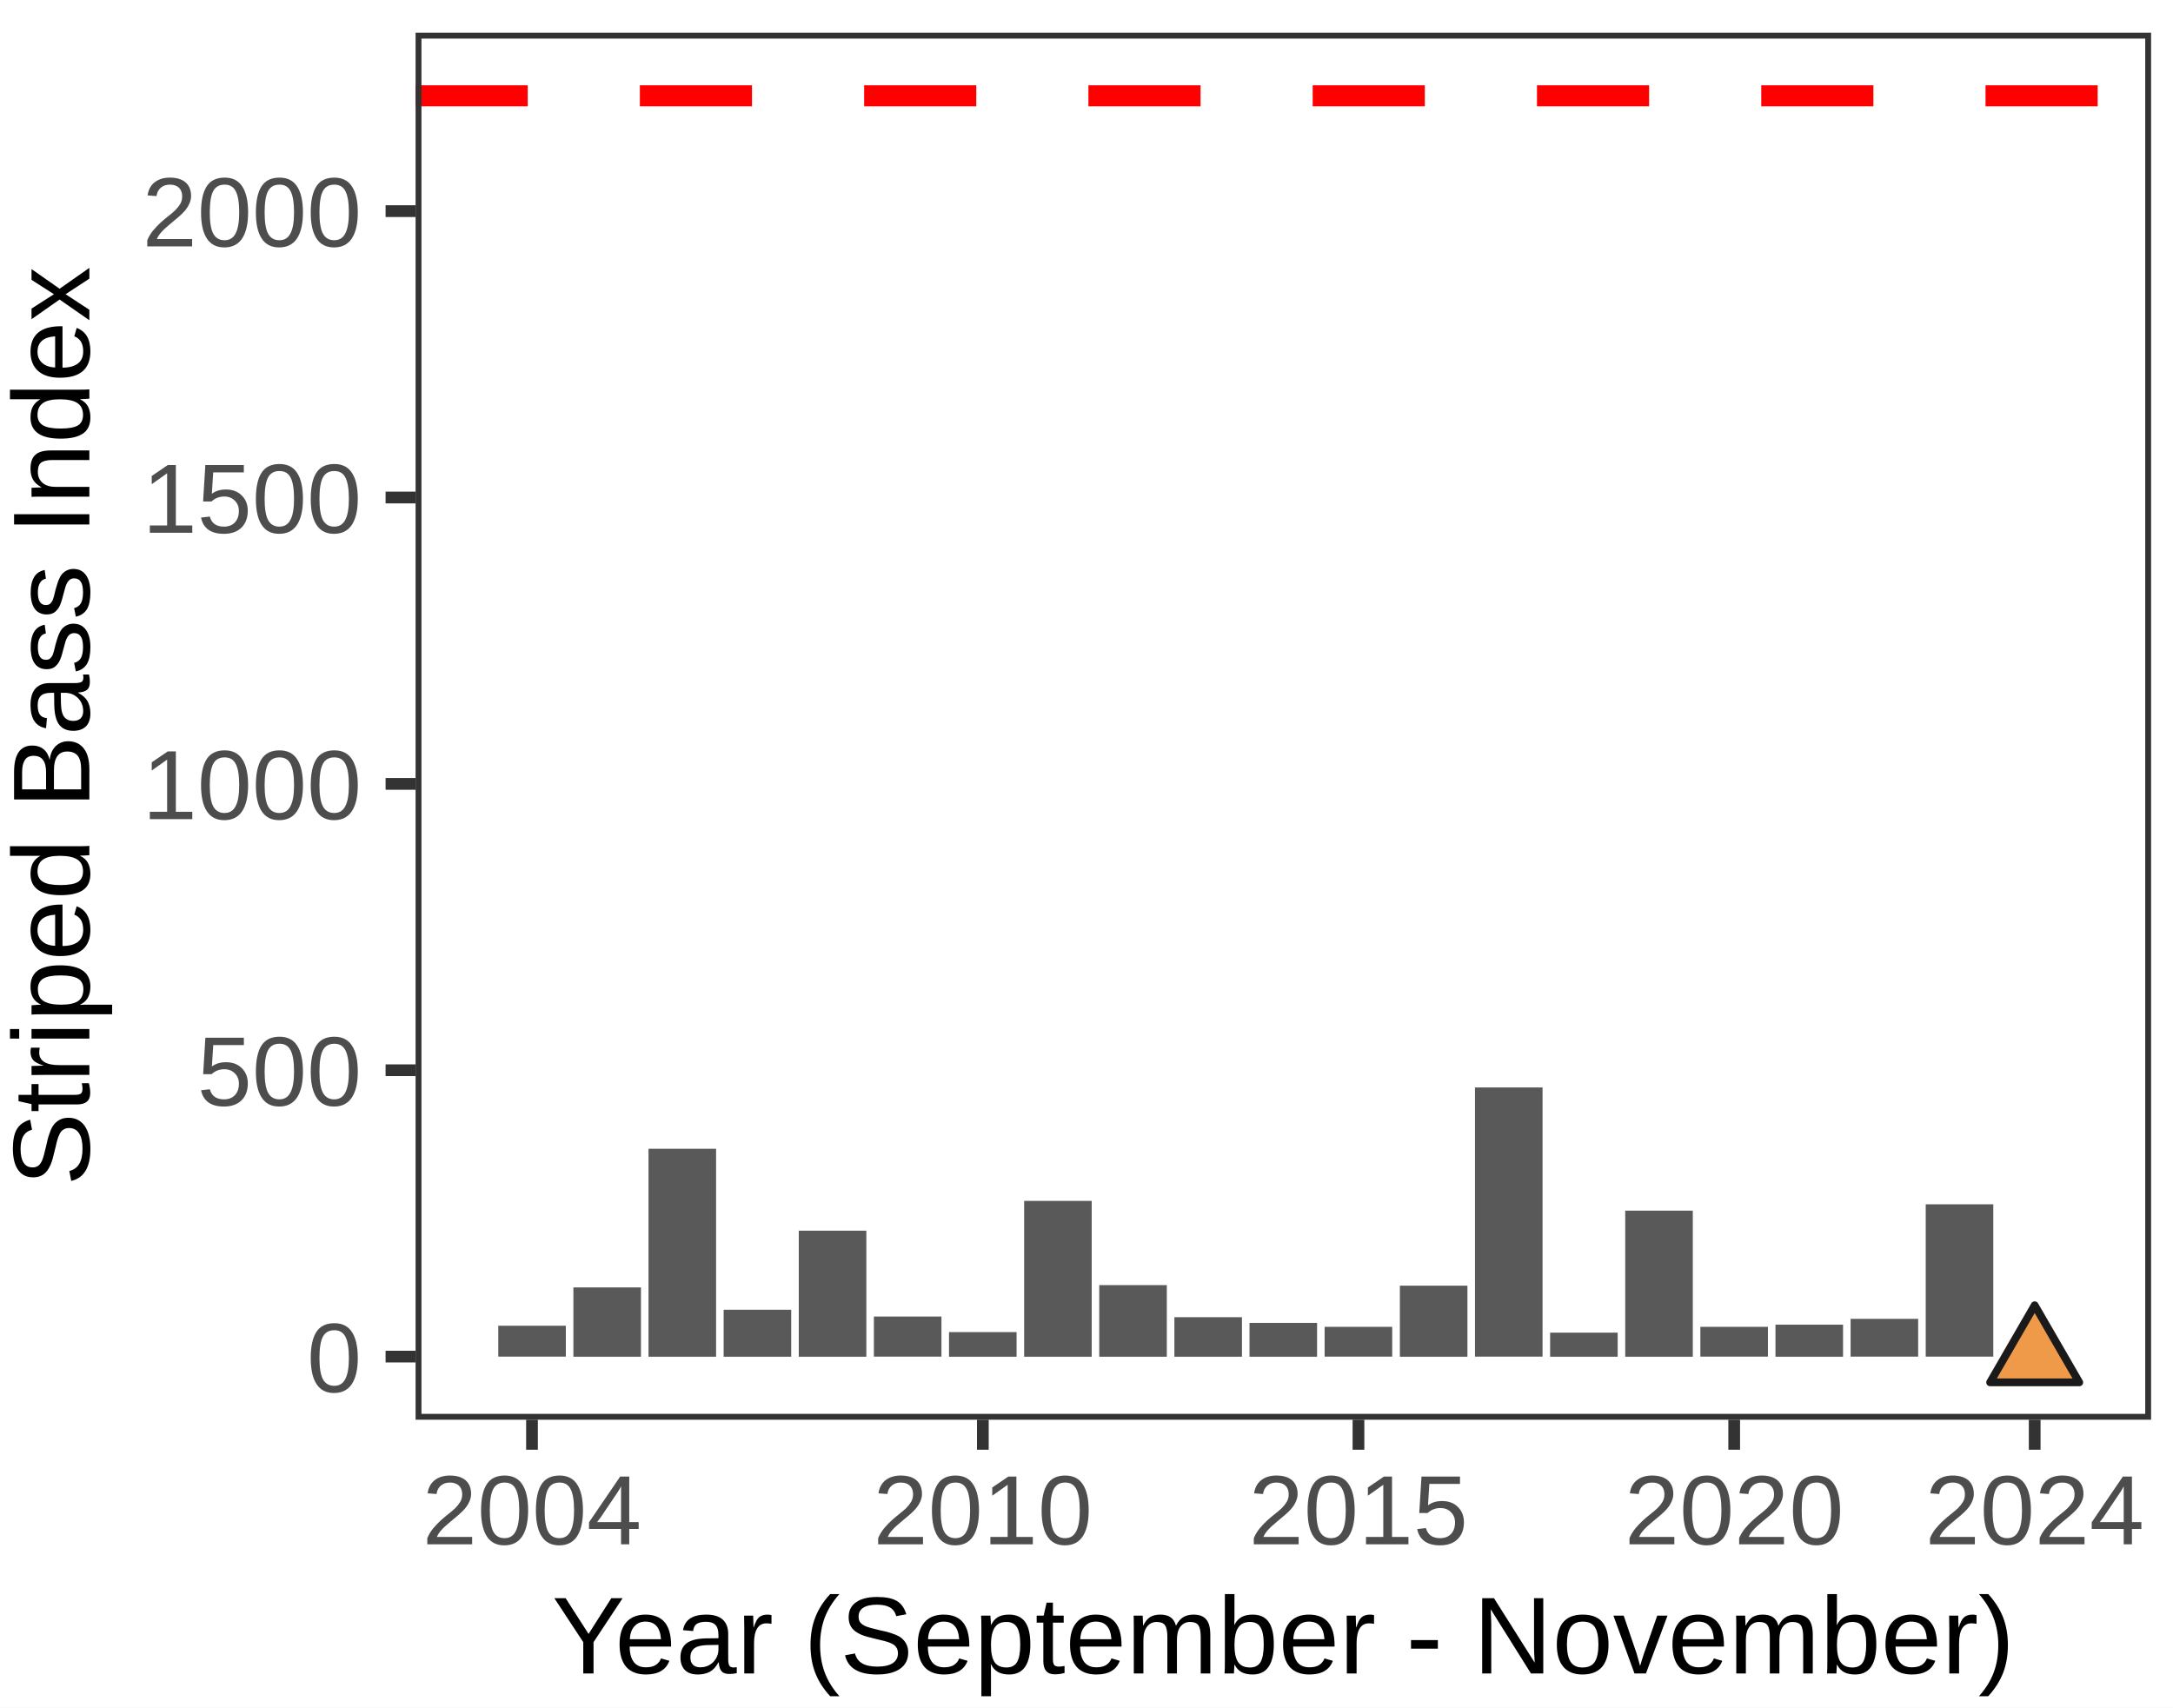
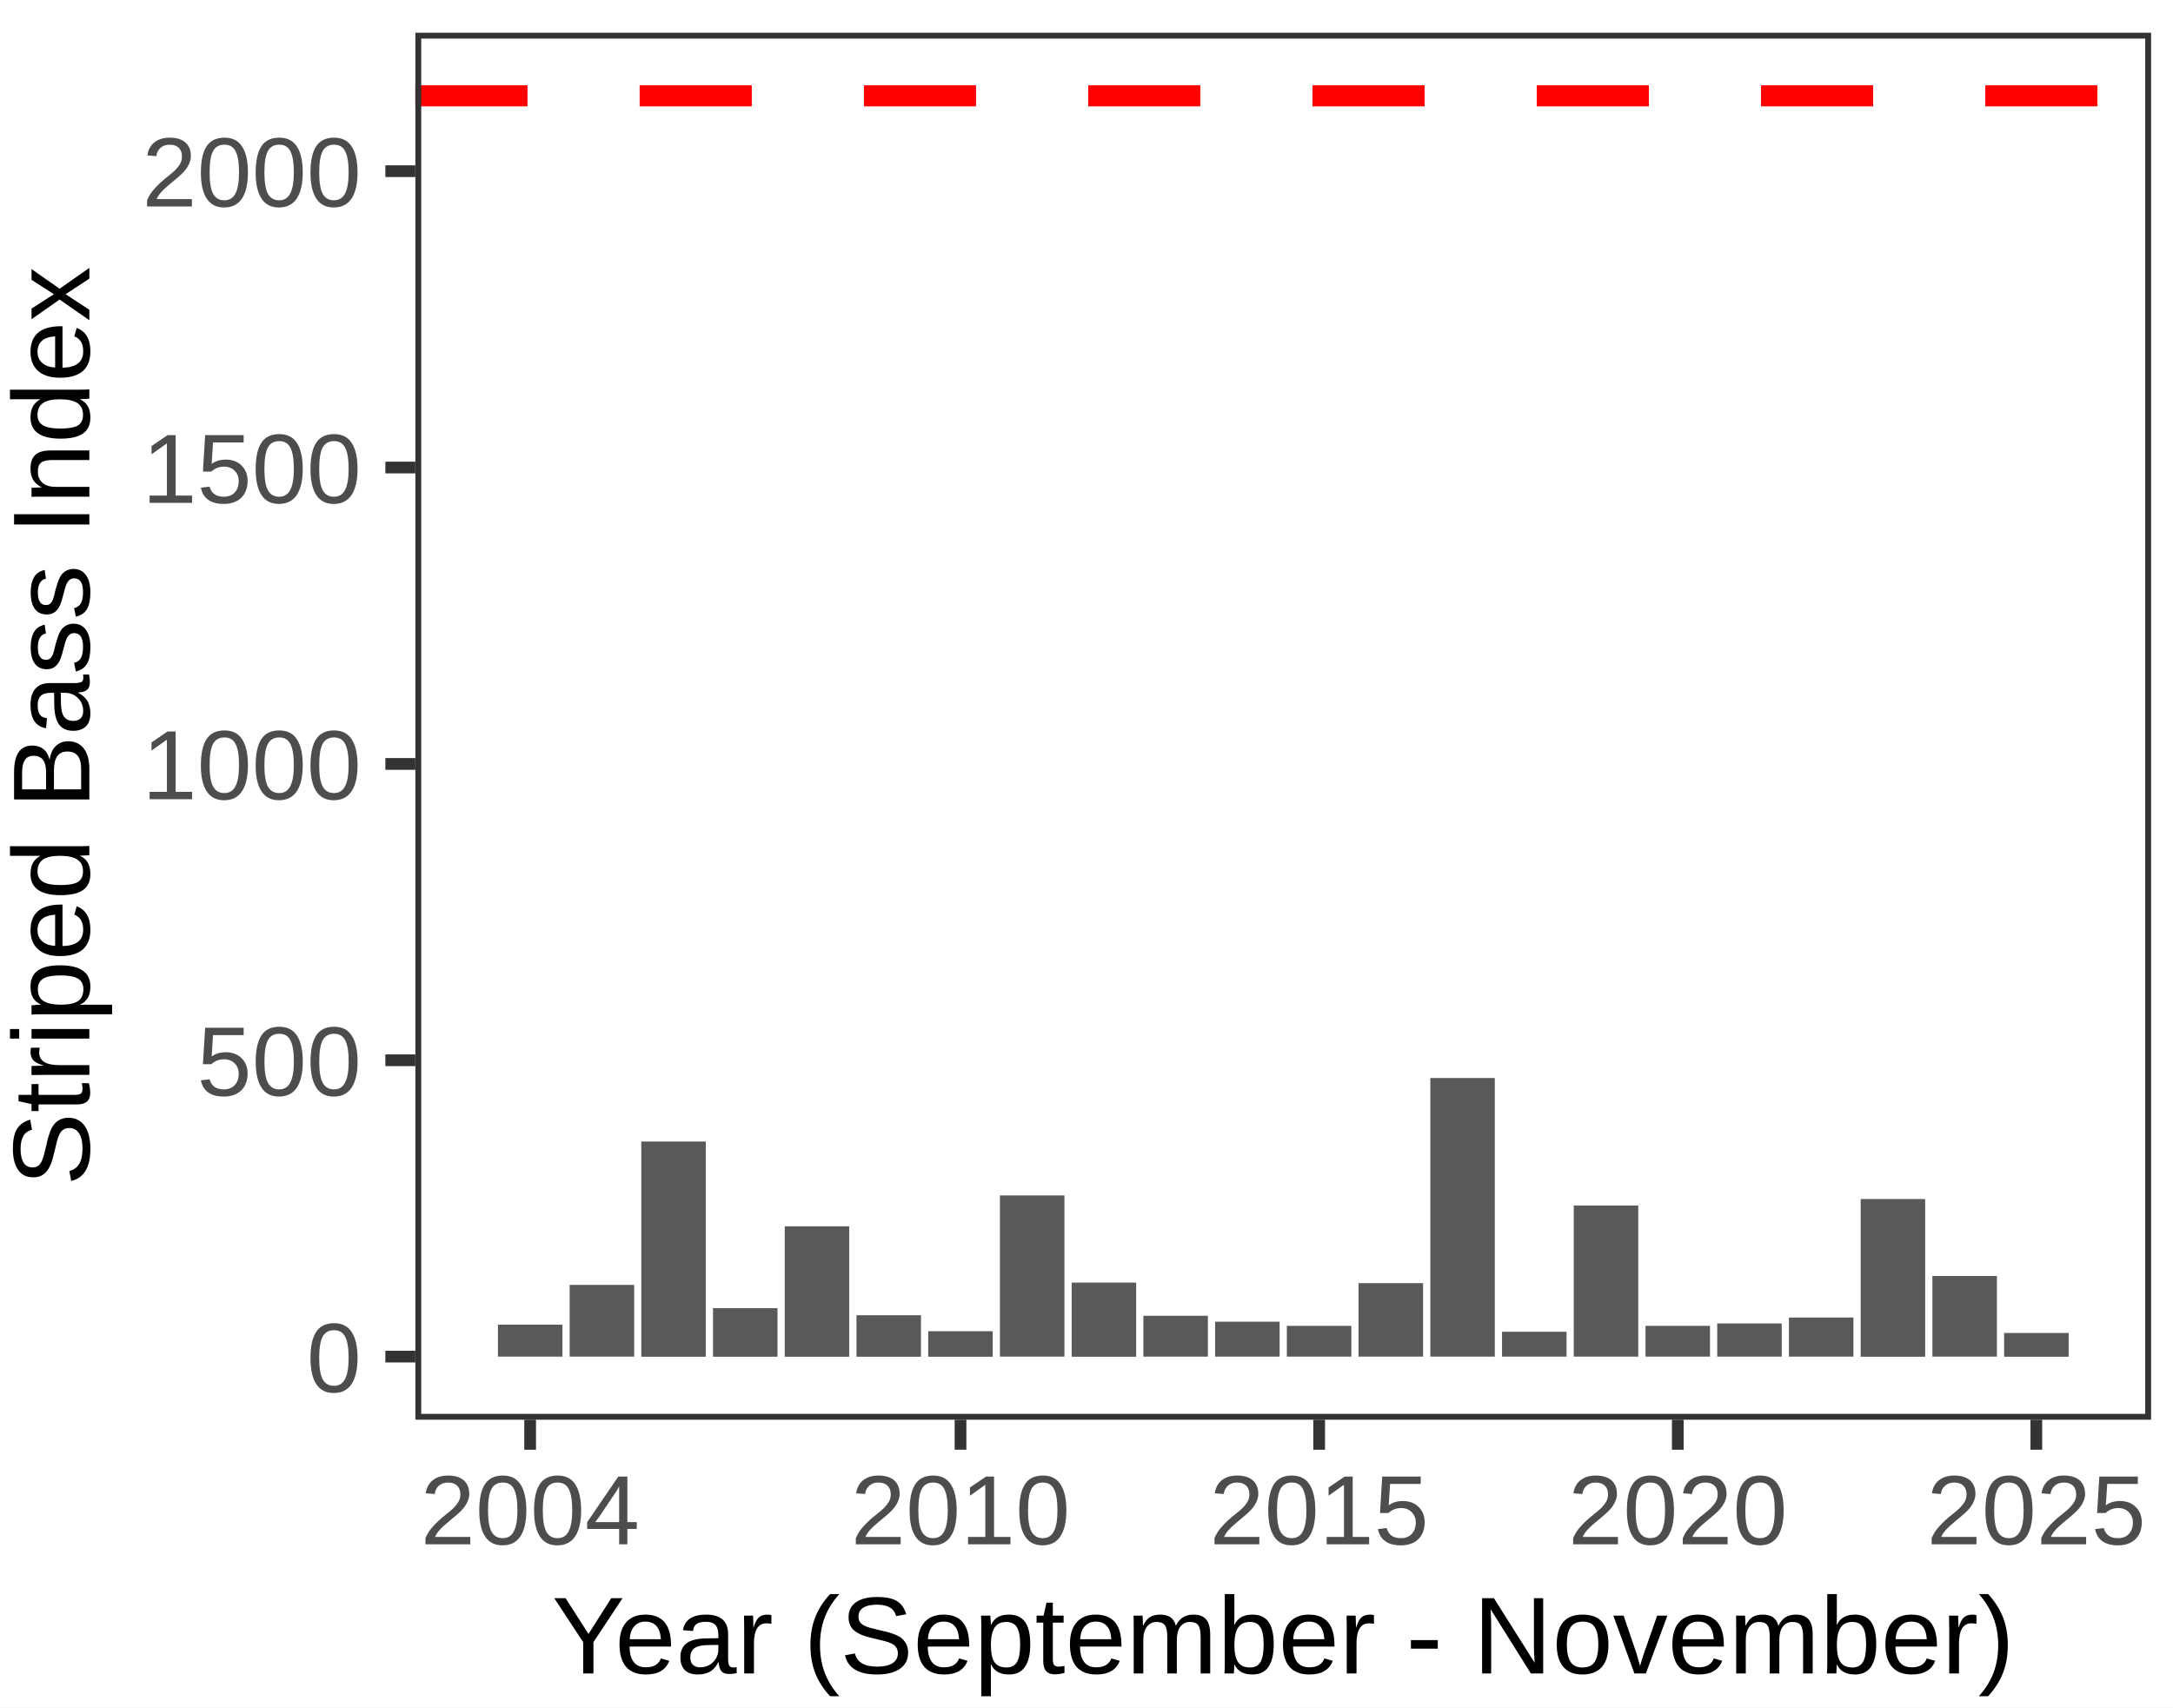
- <svg xmlns="http://www.w3.org/2000/svg" class="svglite" width="198.43pt" height="155.91pt" viewBox="0 0 198.43 155.91">
-   <defs>
-     <style type="text/css">
+ <svg xmlns="http://www.w3.org/2000/svg" width="198.43pt" height="155.91pt" viewBox="0 0 198.43 155.91">
+   <g class="svglite">
+     <defs>
+       <style type="text/css">
    .svglite line, .svglite polyline, .svglite polygon, .svglite path, .svglite rect, .svglite circle {
      fill: none;
      stroke: #000000;
      stroke-linecap: round;
      stroke-linejoin: round;
      stroke-miterlimit: 10.00;
    }
    .svglite text {
      white-space: pre;
    }
+     .svglite g.glyphgroup path {
+       fill: inherit;
+       stroke: none;
+     }
  </style>
-   </defs>
-   <rect width="100%" height="100%" style="stroke: none; fill: #FFFFFF;" />
-   <defs>
-     <clipPath id="cpMC4wMHwxOTguNDN8MC4wMHwxNTUuOTE=">
-       <rect x="0.00" y="0.00" width="198.43" height="155.91" />
-     </clipPath>
-   </defs>
-   <g clip-path="url(#cpMC4wMHwxOTguNDN8MC4wMHwxNTUuOTE=)">
-     <rect x="0.00" y="0.00" width="198.43" height="155.91" style="stroke-width: 1.07; stroke: #FFFFFF; fill: #FFFFFF;" />
-   </g>
-   <defs>
-     <clipPath id="cpMzcuOTV8MTk2LjQzfDIuOTl8MTI5LjY0">
-       <rect x="37.95" y="2.99" width="158.48" height="126.65" />
-     </clipPath>
-   </defs>
-   <g clip-path="url(#cpMzcuOTV8MTk2LjQzfDIuOTl8MTI5LjY0)">
-     <rect x="37.95" y="2.99" width="158.48" height="126.65" style="stroke-width: 1.07; stroke: none; fill: #FFFFFF;" />
-     <rect x="45.50" y="121.06" width="6.17" height="2.82" style="stroke-width: 1.07; stroke: none; stroke-linecap: butt; stroke-linejoin: miter; fill: #595959;" />
-     <rect x="52.36" y="117.56" width="6.17" height="6.33" style="stroke-width: 1.07; stroke: none; stroke-linecap: butt; stroke-linejoin: miter; fill: #595959;" />
-     <rect x="59.22" y="104.90" width="6.17" height="18.99" style="stroke-width: 1.07; stroke: none; stroke-linecap: butt; stroke-linejoin: miter; fill: #595959;" />
-     <rect x="66.08" y="119.60" width="6.17" height="4.29" style="stroke-width: 1.07; stroke: none; stroke-linecap: butt; stroke-linejoin: miter; fill: #595959;" />
-     <rect x="72.94" y="112.38" width="6.17" height="11.51" style="stroke-width: 1.07; stroke: none; stroke-linecap: butt; stroke-linejoin: miter; fill: #595959;" />
-     <rect x="79.80" y="120.22" width="6.17" height="3.66" style="stroke-width: 1.07; stroke: none; stroke-linecap: butt; stroke-linejoin: miter; fill: #595959;" />
-     <rect x="86.66" y="121.64" width="6.17" height="2.25" style="stroke-width: 1.07; stroke: none; stroke-linecap: butt; stroke-linejoin: miter; fill: #595959;" />
-     <rect x="93.52" y="109.66" width="6.17" height="14.23" style="stroke-width: 1.07; stroke: none; stroke-linecap: butt; stroke-linejoin: miter; fill: #595959;" />
-     <rect x="100.38" y="117.35" width="6.17" height="6.54" style="stroke-width: 1.07; stroke: none; stroke-linecap: butt; stroke-linejoin: miter; fill: #595959;" />
-     <rect x="107.24" y="120.28" width="6.17" height="3.61" style="stroke-width: 1.07; stroke: none; stroke-linecap: butt; stroke-linejoin: miter; fill: #595959;" />
-     <rect x="114.10" y="120.80" width="6.17" height="3.09" style="stroke-width: 1.07; stroke: none; stroke-linecap: butt; stroke-linejoin: miter; fill: #595959;" />
-     <rect x="120.96" y="121.16" width="6.17" height="2.72" style="stroke-width: 1.07; stroke: none; stroke-linecap: butt; stroke-linejoin: miter; fill: #595959;" />
-     <rect x="127.83" y="117.40" width="6.17" height="6.49" style="stroke-width: 1.07; stroke: none; stroke-linecap: butt; stroke-linejoin: miter; fill: #595959;" />
-     <rect x="134.69" y="99.30" width="6.17" height="24.58" style="stroke-width: 1.07; stroke: none; stroke-linecap: butt; stroke-linejoin: miter; fill: #595959;" />
-     <rect x="141.55" y="121.69" width="6.17" height="2.20" style="stroke-width: 1.07; stroke: none; stroke-linecap: butt; stroke-linejoin: miter; fill: #595959;" />
-     <rect x="148.41" y="110.55" width="6.17" height="13.34" style="stroke-width: 1.07; stroke: none; stroke-linecap: butt; stroke-linejoin: miter; fill: #595959;" />
-     <rect x="155.27" y="121.16" width="6.17" height="2.72" style="stroke-width: 1.07; stroke: none; stroke-linecap: butt; stroke-linejoin: miter; fill: #595959;" />
-     <rect x="162.13" y="120.96" width="6.17" height="2.93" style="stroke-width: 1.07; stroke: none; stroke-linecap: butt; stroke-linejoin: miter; fill: #595959;" />
-     <rect x="168.99" y="120.43" width="6.17" height="3.45" style="stroke-width: 1.07; stroke: none; stroke-linecap: butt; stroke-linejoin: miter; fill: #595959;" />
-     <rect x="175.85" y="109.97" width="6.17" height="13.91" style="stroke-width: 1.07; stroke: none; stroke-linecap: butt; stroke-linejoin: miter; fill: #595959;" />
-     <polygon points="185.80,119.19 189.87,126.23 181.73,126.23 " style="stroke-width: 0.71; stroke: #1A1A1A; fill: #EE9A49;" />
-     <line x1="37.95" y1="8.75" x2="196.43" y2="8.75" style="stroke-width: 1.92; stroke: #FF0000; stroke-dasharray: 10.24,10.24; stroke-linecap: butt;" />
-     <rect x="37.95" y="2.99" width="158.48" height="126.65" style="stroke-width: 1.07; stroke: #333333;" />
-   </g>
-   <g clip-path="url(#cpMC4wMHwxOTguNDN8MC4wMHwxNTUuOTE=)">
-     <text x="33.02" y="127.11" text-anchor="end" style="font-size: 9.00px;fill: #4D4D4D; font-family: &quot;Arial&quot;;" textLength="5.00px" lengthAdjust="spacingAndGlyphs">0</text>
-     <text x="33.02" y="100.95" text-anchor="end" style="font-size: 9.00px;fill: #4D4D4D; font-family: &quot;Arial&quot;;" textLength="15.01px" lengthAdjust="spacingAndGlyphs">500</text>
-     <text x="33.02" y="74.80" text-anchor="end" style="font-size: 9.00px;fill: #4D4D4D; font-family: &quot;Arial&quot;;" textLength="20.02px" lengthAdjust="spacingAndGlyphs">1000</text>
-     <text x="33.02" y="48.65" text-anchor="end" style="font-size: 9.00px;fill: #4D4D4D; font-family: &quot;Arial&quot;;" textLength="20.02px" lengthAdjust="spacingAndGlyphs">1500</text>
-     <text x="33.02" y="22.50" text-anchor="end" style="font-size: 9.00px;fill: #4D4D4D; font-family: &quot;Arial&quot;;" textLength="20.02px" lengthAdjust="spacingAndGlyphs">2000</text>
-     <polyline points="35.21,123.88 37.95,123.88 " style="stroke-width: 1.07; stroke: #333333; stroke-linecap: butt;" />
-     <polyline points="35.21,97.73 37.95,97.73 " style="stroke-width: 1.07; stroke: #333333; stroke-linecap: butt;" />
-     <polyline points="35.21,71.58 37.95,71.58 " style="stroke-width: 1.07; stroke: #333333; stroke-linecap: butt;" />
-     <polyline points="35.21,45.43 37.95,45.43 " style="stroke-width: 1.07; stroke: #333333; stroke-linecap: butt;" />
-     <polyline points="35.21,19.28 37.95,19.28 " style="stroke-width: 1.07; stroke: #333333; stroke-linecap: butt;" />
-     <polyline points="48.58,132.38 48.58,129.64 " style="stroke-width: 1.07; stroke: #333333; stroke-linecap: butt;" />
-     <polyline points="89.75,132.38 89.75,129.64 " style="stroke-width: 1.07; stroke: #333333; stroke-linecap: butt;" />
-     <polyline points="124.05,132.38 124.05,129.64 " style="stroke-width: 1.07; stroke: #333333; stroke-linecap: butt;" />
-     <polyline points="158.36,132.38 158.36,129.64 " style="stroke-width: 1.07; stroke: #333333; stroke-linecap: butt;" />
-     <polyline points="185.80,132.38 185.80,129.64 " style="stroke-width: 1.07; stroke: #333333; stroke-linecap: butt;" />
-     <text x="48.58" y="141.02" text-anchor="middle" style="font-size: 9.00px;fill: #4D4D4D; font-family: &quot;Arial&quot;;" textLength="20.02px" lengthAdjust="spacingAndGlyphs">2004</text>
-     <text x="89.75" y="141.02" text-anchor="middle" style="font-size: 9.00px;fill: #4D4D4D; font-family: &quot;Arial&quot;;" textLength="20.02px" lengthAdjust="spacingAndGlyphs">2010</text>
-     <text x="124.05" y="141.02" text-anchor="middle" style="font-size: 9.00px;fill: #4D4D4D; font-family: &quot;Arial&quot;;" textLength="20.02px" lengthAdjust="spacingAndGlyphs">2015</text>
-     <text x="158.36" y="141.02" text-anchor="middle" style="font-size: 9.00px;fill: #4D4D4D; font-family: &quot;Arial&quot;;" textLength="20.02px" lengthAdjust="spacingAndGlyphs">2020</text>
-     <text x="185.80" y="141.02" text-anchor="middle" style="font-size: 9.00px;fill: #4D4D4D; font-family: &quot;Arial&quot;;" textLength="20.02px" lengthAdjust="spacingAndGlyphs">2024</text>
-     <text x="117.19" y="152.81" text-anchor="middle" style="font-size: 10.00px; font-family: &quot;Arial&quot;;" textLength="133.65px" lengthAdjust="spacingAndGlyphs">Year (September - November)</text>
-     <text transform="translate(8.16,66.32) rotate(-90)" text-anchor="middle" style="font-size: 10.00px; font-family: &quot;Arial&quot;;" textLength="83.98px" lengthAdjust="spacingAndGlyphs">Striped Bass Index</text>
+     </defs>
+     <rect width="100%" height="100%" style="stroke: none; fill: #FFFFFF;" />
+     <defs>
+       <clipPath id="cpMC4wMHwxOTguNDN8MC4wMHwxNTUuOTE=">
+         <rect x="0.00" y="0.00" width="198.43" height="155.91" />
+       </clipPath>
+     </defs>
+     <g clip-path="url(#cpMC4wMHwxOTguNDN8MC4wMHwxNTUuOTE=)">
+       <rect x="0.00" y="0.00" width="198.43" height="155.91" style="stroke-width: 1.07; stroke: #FFFFFF; fill: #FFFFFF;" />
+     </g>
+     <defs>
+       <clipPath id="cpMzcuOTN8MTk2LjQzfDIuOTl8MTI5LjY0">
+         <rect x="37.93" y="2.99" width="158.50" height="126.65" />
+       </clipPath>
+     </defs>
+     <g clip-path="url(#cpMzcuOTN8MTk2LjQzfDIuOTl8MTI5LjY0)">
+       <rect x="37.93" y="2.99" width="158.50" height="126.65" style="stroke-width: 1.07; stroke: none; fill: #FFFFFF;" />
+       <rect x="45.47" y="120.96" width="5.89" height="2.92" style="stroke-width: 1.07; stroke: none; stroke-linecap: butt; stroke-linejoin: miter; fill: #595959;" />
+       <rect x="52.02" y="117.33" width="5.89" height="6.55" style="stroke-width: 1.07; stroke: none; stroke-linecap: butt; stroke-linejoin: miter; fill: #595959;" />
+       <rect x="58.56" y="104.24" width="5.89" height="19.65" style="stroke-width: 1.07; stroke: none; stroke-linecap: butt; stroke-linejoin: miter; fill: #595959;" />
+       <rect x="65.11" y="119.45" width="5.89" height="4.44" style="stroke-width: 1.07; stroke: none; stroke-linecap: butt; stroke-linejoin: miter; fill: #595959;" />
+       <rect x="71.66" y="111.98" width="5.89" height="11.91" style="stroke-width: 1.07; stroke: none; stroke-linecap: butt; stroke-linejoin: miter; fill: #595959;" />
+       <rect x="78.21" y="120.10" width="5.89" height="3.79" style="stroke-width: 1.07; stroke: none; stroke-linecap: butt; stroke-linejoin: miter; fill: #595959;" />
+       <rect x="84.76" y="121.56" width="5.89" height="2.33" style="stroke-width: 1.07; stroke: none; stroke-linecap: butt; stroke-linejoin: miter; fill: #595959;" />
+       <rect x="91.31" y="109.16" width="5.89" height="14.72" style="stroke-width: 1.07; stroke: none; stroke-linecap: butt; stroke-linejoin: miter; fill: #595959;" />
+       <rect x="97.86" y="117.12" width="5.89" height="6.77" style="stroke-width: 1.07; stroke: none; stroke-linecap: butt; stroke-linejoin: miter; fill: #595959;" />
+       <rect x="104.41" y="120.15" width="5.89" height="3.73" style="stroke-width: 1.07; stroke: none; stroke-linecap: butt; stroke-linejoin: miter; fill: #595959;" />
+       <rect x="110.96" y="120.69" width="5.89" height="3.19" style="stroke-width: 1.07; stroke: none; stroke-linecap: butt; stroke-linejoin: miter; fill: #595959;" />
+       <rect x="117.51" y="121.07" width="5.89" height="2.81" style="stroke-width: 1.07; stroke: none; stroke-linecap: butt; stroke-linejoin: miter; fill: #595959;" />
+       <rect x="124.06" y="117.17" width="5.89" height="6.71" style="stroke-width: 1.07; stroke: none; stroke-linecap: butt; stroke-linejoin: miter; fill: #595959;" />
+       <rect x="130.61" y="98.44" width="5.89" height="25.44" style="stroke-width: 1.07; stroke: none; stroke-linecap: butt; stroke-linejoin: miter; fill: #595959;" />
+       <rect x="137.16" y="121.61" width="5.89" height="2.27" style="stroke-width: 1.07; stroke: none; stroke-linecap: butt; stroke-linejoin: miter; fill: #595959;" />
+       <rect x="143.71" y="110.08" width="5.89" height="13.80" style="stroke-width: 1.07; stroke: none; stroke-linecap: butt; stroke-linejoin: miter; fill: #595959;" />
+       <rect x="150.26" y="121.07" width="5.89" height="2.81" style="stroke-width: 1.07; stroke: none; stroke-linecap: butt; stroke-linejoin: miter; fill: #595959;" />
+       <rect x="156.81" y="120.85" width="5.89" height="3.03" style="stroke-width: 1.07; stroke: none; stroke-linecap: butt; stroke-linejoin: miter; fill: #595959;" />
+       <rect x="163.36" y="120.31" width="5.89" height="3.57" style="stroke-width: 1.07; stroke: none; stroke-linecap: butt; stroke-linejoin: miter; fill: #595959;" />
+       <rect x="169.91" y="109.49" width="5.89" height="14.40" style="stroke-width: 1.07; stroke: none; stroke-linecap: butt; stroke-linejoin: miter; fill: #595959;" />
+       <rect x="176.46" y="116.52" width="5.89" height="7.36" style="stroke-width: 1.07; stroke: none; stroke-linecap: butt; stroke-linejoin: miter; fill: #595959;" />
+       <rect x="183.01" y="121.72" width="5.89" height="2.17" style="stroke-width: 1.07; stroke: none; stroke-linecap: butt; stroke-linejoin: miter; fill: #595959;" />
+       <line x1="37.93" y1="8.75" x2="196.43" y2="8.75" style="stroke-width: 1.92; stroke: #FF0000; stroke-dasharray: 10.24,10.24; stroke-linecap: butt;" />
+       <rect x="37.93" y="2.99" width="158.50" height="126.65" style="stroke-width: 1.07; stroke: #333333;" />
+     </g>
+     <g clip-path="url(#cpMC4wMHwxOTguNDN8MC4wMHwxNTUuOTE=)">
+       <text x="33.00" y="127.11" text-anchor="end" style="font-size: 9.00px;fill: #4D4D4D; font-family: &quot;Arial&quot;;" textLength="5.00px" lengthAdjust="spacingAndGlyphs">0</text>
+       <text x="33.00" y="100.04" text-anchor="end" style="font-size: 9.00px;fill: #4D4D4D; font-family: &quot;Arial&quot;;" textLength="15.00px" lengthAdjust="spacingAndGlyphs">500</text>
+       <text x="33.00" y="72.98" text-anchor="end" style="font-size: 9.00px;fill: #4D4D4D; font-family: &quot;Arial&quot;;" textLength="20.00px" lengthAdjust="spacingAndGlyphs">1000</text>
+       <text x="33.00" y="45.92" text-anchor="end" style="font-size: 9.00px;fill: #4D4D4D; font-family: &quot;Arial&quot;;" textLength="20.00px" lengthAdjust="spacingAndGlyphs">1500</text>
+       <text x="33.00" y="18.85" text-anchor="end" style="font-size: 9.00px;fill: #4D4D4D; font-family: &quot;Arial&quot;;" textLength="20.00px" lengthAdjust="spacingAndGlyphs">2000</text>
+       <polyline points="35.19,123.88 37.93,123.88 " style="stroke-width: 1.07; stroke: #333333; stroke-linecap: butt;" />
+       <polyline points="35.19,96.82 37.93,96.82 " style="stroke-width: 1.07; stroke: #333333; stroke-linecap: butt;" />
+       <polyline points="35.19,69.76 37.93,69.76 " style="stroke-width: 1.07; stroke: #333333; stroke-linecap: butt;" />
+       <polyline points="35.19,42.69 37.93,42.69 " style="stroke-width: 1.07; stroke: #333333; stroke-linecap: butt;" />
+       <polyline points="35.19,15.63 37.93,15.63 " style="stroke-width: 1.07; stroke: #333333; stroke-linecap: butt;" />
+       <polyline points="48.41,132.38 48.41,129.64 " style="stroke-width: 1.07; stroke: #333333; stroke-linecap: butt;" />
+       <polyline points="87.71,132.38 87.71,129.64 " style="stroke-width: 1.07; stroke: #333333; stroke-linecap: butt;" />
+       <polyline points="120.46,132.38 120.46,129.64 " style="stroke-width: 1.07; stroke: #333333; stroke-linecap: butt;" />
+       <polyline points="153.21,132.38 153.21,129.64 " style="stroke-width: 1.07; stroke: #333333; stroke-linecap: butt;" />
+       <polyline points="185.95,132.38 185.95,129.64 " style="stroke-width: 1.07; stroke: #333333; stroke-linecap: butt;" />
+       <text x="48.41" y="141.02" text-anchor="middle" style="font-size: 9.00px;fill: #4D4D4D; font-family: &quot;Arial&quot;;" textLength="20.00px" lengthAdjust="spacingAndGlyphs">2004</text>
+       <text x="87.71" y="141.02" text-anchor="middle" style="font-size: 9.00px;fill: #4D4D4D; font-family: &quot;Arial&quot;;" textLength="20.00px" lengthAdjust="spacingAndGlyphs">2010</text>
+       <text x="120.46" y="141.02" text-anchor="middle" style="font-size: 9.00px;fill: #4D4D4D; font-family: &quot;Arial&quot;;" textLength="20.00px" lengthAdjust="spacingAndGlyphs">2015</text>
+       <text x="153.21" y="141.02" text-anchor="middle" style="font-size: 9.00px;fill: #4D4D4D; font-family: &quot;Arial&quot;;" textLength="20.00px" lengthAdjust="spacingAndGlyphs">2020</text>
+       <text x="185.95" y="141.02" text-anchor="middle" style="font-size: 9.00px;fill: #4D4D4D; font-family: &quot;Arial&quot;;" textLength="20.00px" lengthAdjust="spacingAndGlyphs">2025</text>
+       <text x="117.18" y="152.81" text-anchor="middle" style="font-size: 10.00px; font-family: &quot;Arial&quot;;" textLength="133.58px" lengthAdjust="spacingAndGlyphs">Year (September - November)</text>
+       <text transform="translate(8.16,66.32) rotate(-90)" text-anchor="middle" style="font-size: 10.00px; font-family: &quot;Arial&quot;;" textLength="83.95px" lengthAdjust="spacingAndGlyphs">Striped Bass Index</text>
+     </g>
  </g>
</svg>
